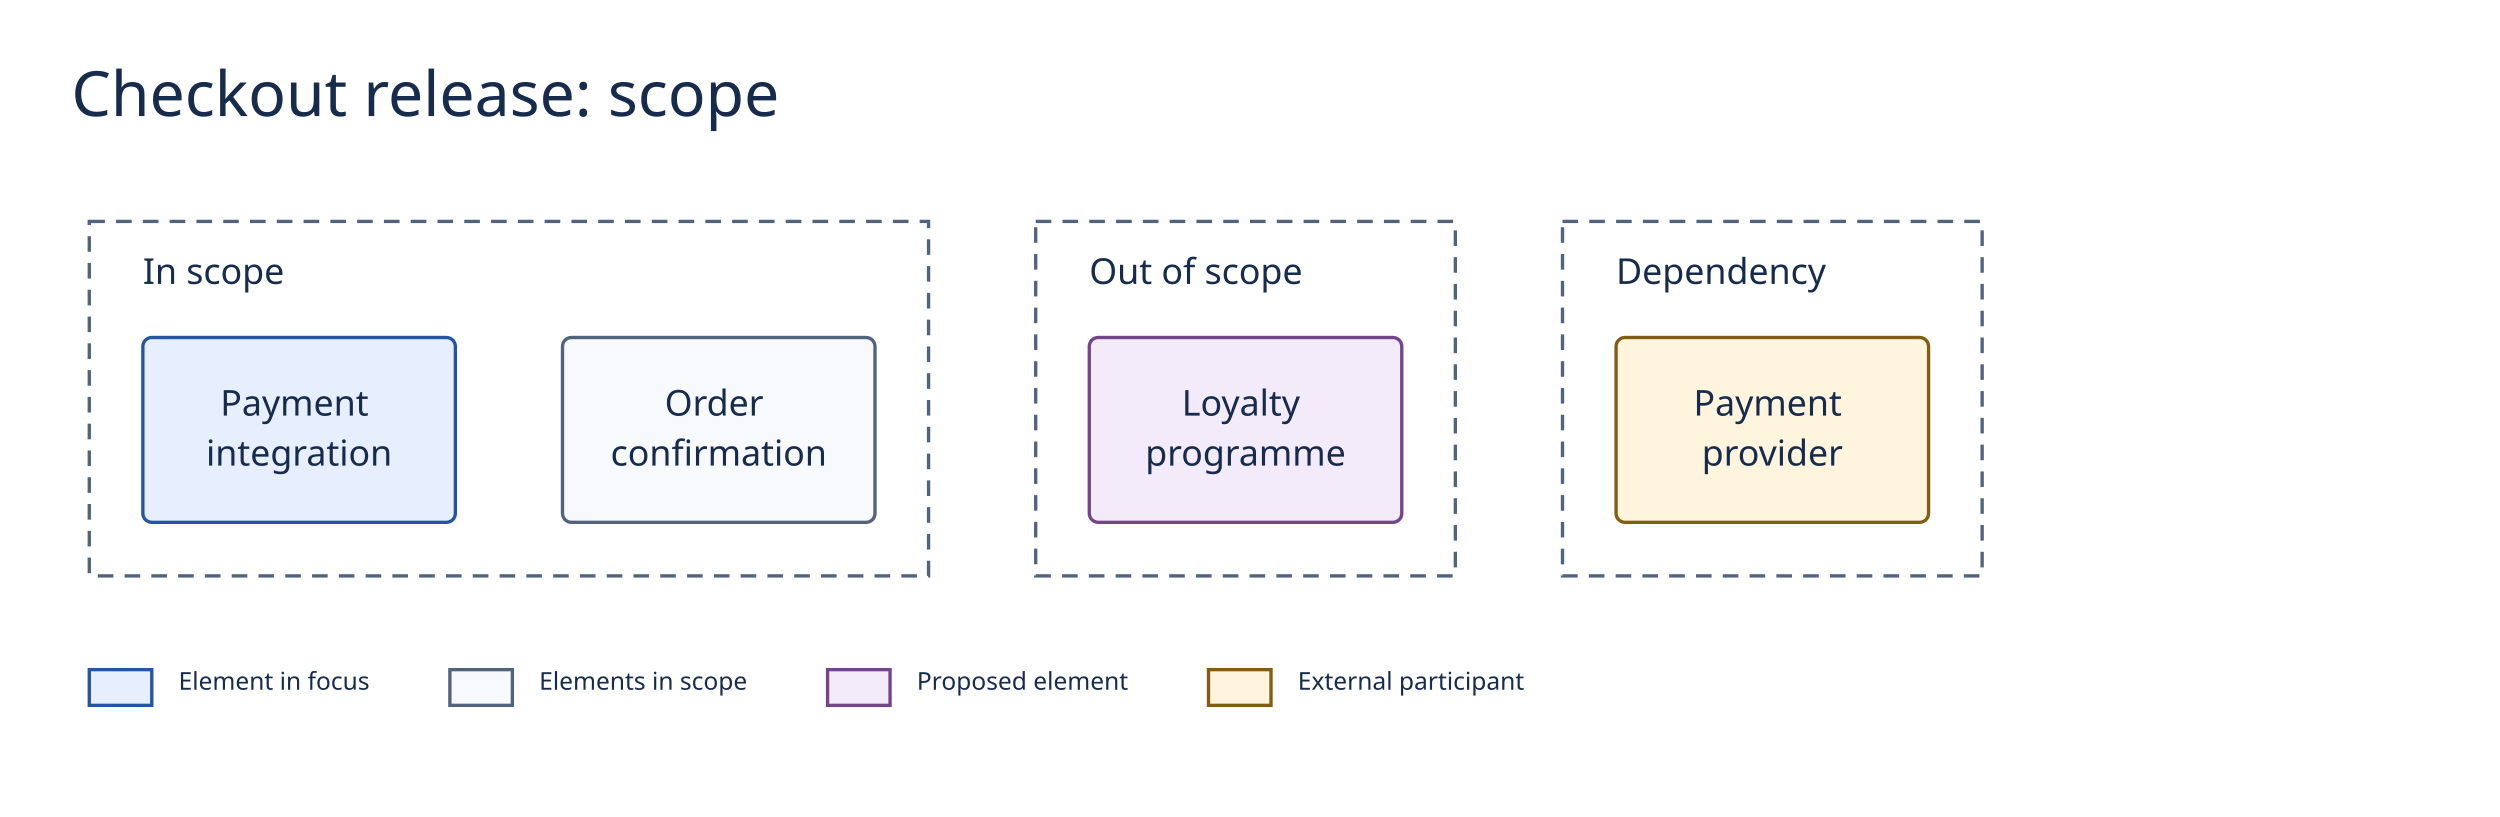
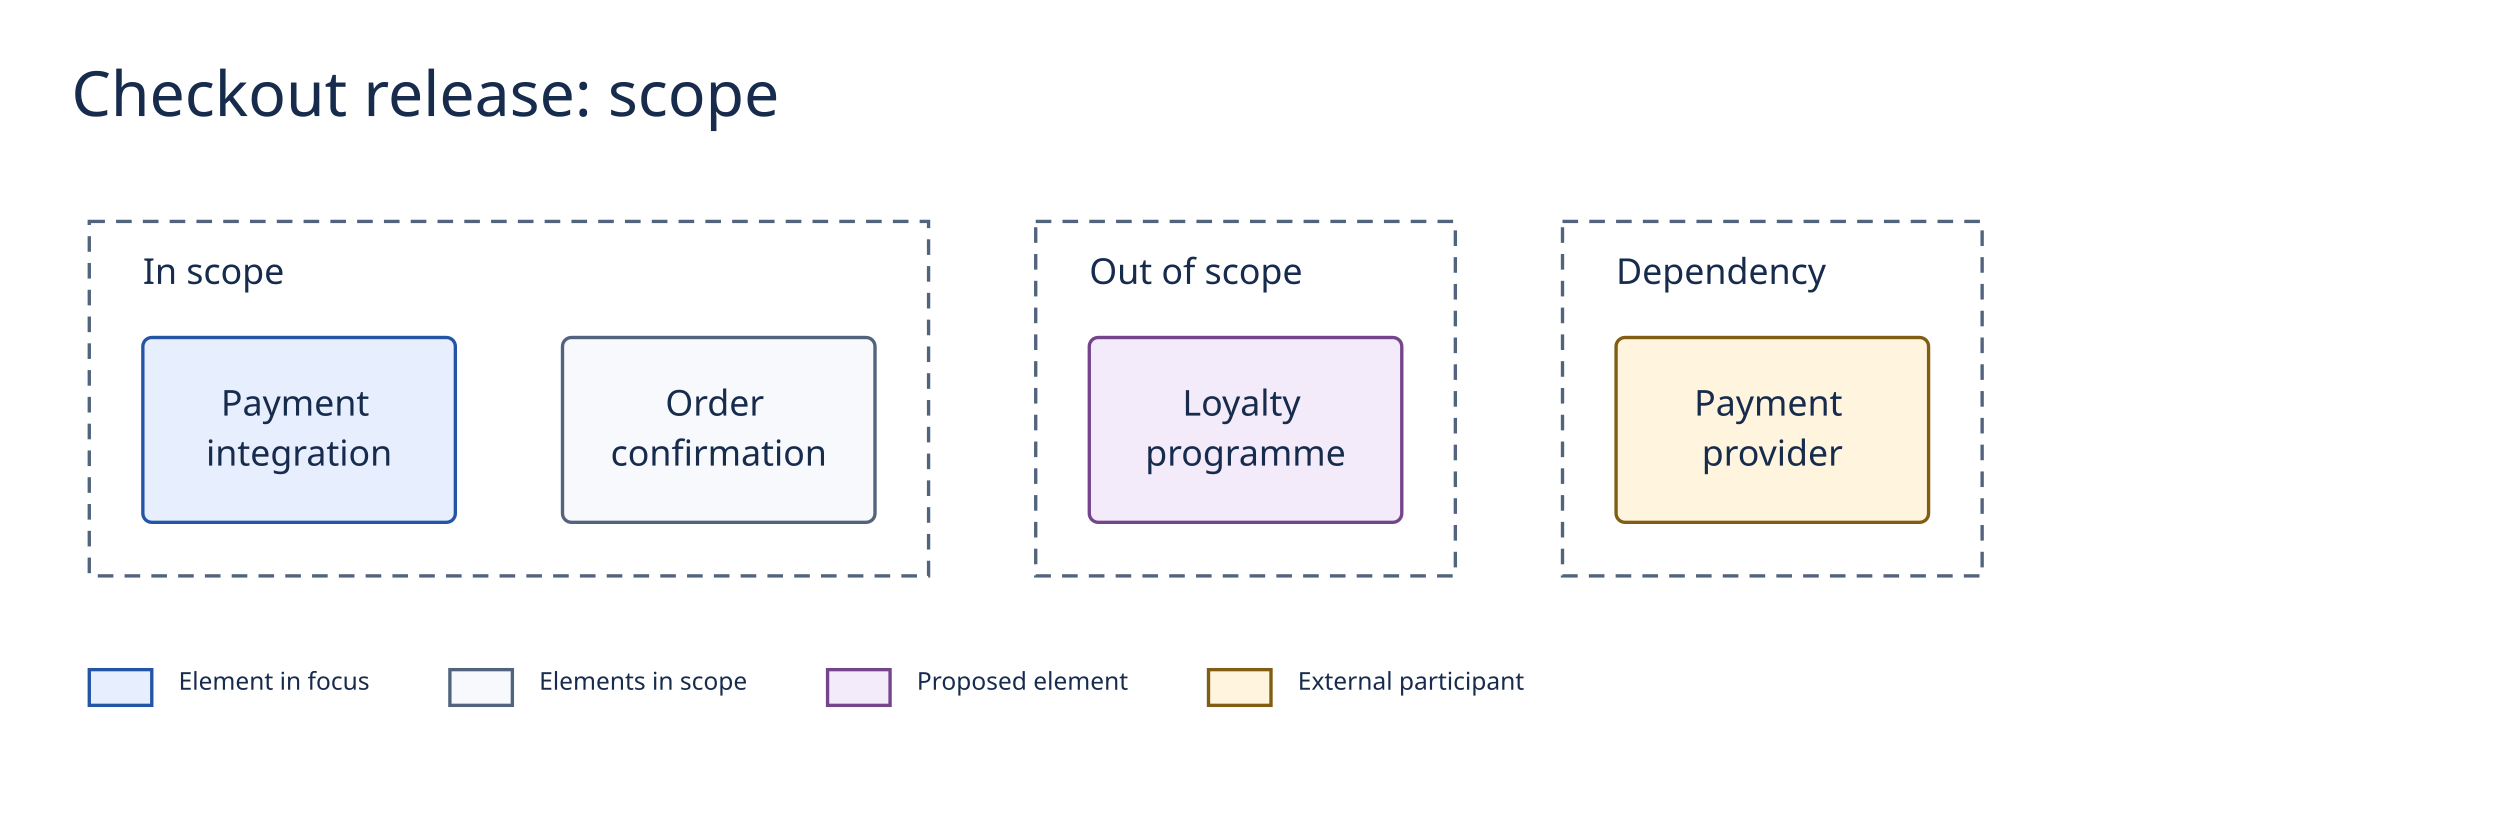
<svg xmlns="http://www.w3.org/2000/svg" viewBox="0 0 1120 366" width="1120" height="366" lang="en" role="img" aria-labelledby="b4-en-document-title b4-en-document-desc" data-archatlas="0.1" data-measured-with="pillow">
  <defs />
  <rect width="1120" height="366" fill="#ffffff" data-role="canvas" />
  <rect id="b4-en-shape-group-g_in" data-id="g_in" data-role="group" data-parent="" data-kind="boundary" fill="#ffffff" stroke="#52647d" stroke-width="1.5" data-box="40 99.2 376 158.8" stroke-dasharray="7 5" x="40" y="99.2" width="376" height="158.8" rx="0" />
  <rect id="b4-en-shape-node-pay" data-id="pay" data-role="node" data-parent="g_in" data-kind="component" fill="#e7efff" stroke="#2455a4" stroke-width="1.5" data-box="64 151.2 140 82.8" x="64" y="151.2" width="140" height="82.8" rx="4" />
  <rect id="b4-en-shape-node-conf" data-id="conf" data-role="node" data-parent="g_in" data-kind="component" fill="#f7f9fc" stroke="#52647d" stroke-width="1.5" data-box="252 151.2 140 82.8" x="252" y="151.2" width="140" height="82.8" rx="4" />
  <rect id="b4-en-shape-group-g_out" data-id="g_out" data-role="group" data-parent="" data-kind="boundary" fill="#ffffff" stroke="#52647d" stroke-width="1.5" data-box="464 99.2 188 158.8" stroke-dasharray="7 5" x="464" y="99.2" width="188" height="158.8" rx="0" />
  <rect id="b4-en-shape-node-loyal" data-id="loyal" data-role="node" data-parent="g_out" data-kind="component" fill="#f3eafa" stroke="#75458b" stroke-width="1.5" data-box="488 151.2 140 82.8" x="488" y="151.2" width="140" height="82.8" rx="4" />
  <rect id="b4-en-shape-group-g_dep" data-id="g_dep" data-role="group" data-parent="" data-kind="boundary" fill="#ffffff" stroke="#52647d" stroke-width="1.5" data-box="700 99.2 188 158.8" stroke-dasharray="7 5" x="700" y="99.2" width="188" height="158.8" rx="0" />
  <rect id="b4-en-shape-node-prov" data-id="prov" data-role="node" data-parent="g_dep" data-kind="external" fill="#fff5df" stroke="#805d12" stroke-width="1.5" data-box="724 151.2 140 82.8" x="724" y="151.2" width="140" height="82.8" rx="4" />
  <rect id="b4-en-shape-legend-swatch-__legend-swatch-0" data-id="__legend-swatch-0" data-role="legend-swatch" data-parent="" data-kind="component" fill="#e7efff" stroke="#2455a4" stroke-width="1.5" data-box="40 300 28 16" x="40" y="300" width="28" height="16" rx="0" />
  <rect id="b4-en-shape-legend-swatch-__legend-swatch-1" data-id="__legend-swatch-1" data-role="legend-swatch" data-parent="" data-kind="component" fill="#f7f9fc" stroke="#52647d" stroke-width="1.5" data-box="201.547 300 28 16" x="201.547" y="300" width="28" height="16" rx="0" />
  <rect id="b4-en-shape-legend-swatch-__legend-swatch-2" data-id="__legend-swatch-2" data-role="legend-swatch" data-parent="" data-kind="component" fill="#f3eafa" stroke="#75458b" stroke-width="1.5" data-box="370.75 300 28 16" x="370.75" y="300" width="28" height="16" rx="0" />
  <rect id="b4-en-shape-legend-swatch-__legend-swatch-3" data-id="__legend-swatch-3" data-role="legend-swatch" data-parent="" data-kind="component" fill="#fff5df" stroke="#805d12" stroke-width="1.5" data-box="541.406 300 28 16" x="541.406" y="300" width="28" height="16" rx="0" />
-   <text id="b4-en-text-title-figure-title" data-id="figure-title" data-role="title" data-owner="" x="32" y="52" font-size="28" font-family="&quot;Noto Sans&quot;, &quot;DejaVu Sans&quot;, &quot;Liberation Sans&quot;, &quot;Noto Sans CJK SC&quot;, sans-serif" text-anchor="start" fill="#172b4d" data-text-box="32 24 317.109 39.2">
+   <text id="b4-en-text-title-figure-title" data-id="figure-title" data-role="title" data-owner="" x="32" y="52" data-source="Checkout release: scope" font-size="28" font-family="&quot;Noto Sans CJK SC&quot;, &quot;Source Han Sans SC&quot;, &quot;PingFang SC&quot;, &quot;Microsoft YaHei&quot;, &quot;WenQuanYi Zen Hei&quot;, &quot;Noto Sans&quot;, &quot;DejaVu Sans&quot;, &quot;Liberation Sans&quot;, sans-serif" text-anchor="start" fill="#172b4d" data-text-box="32 24 317.109 39.2">
    <tspan x="32" y="52">
      <tspan font-family="Noto Sans">Checkout release: scope</tspan>
    </tspan>
  </text>
-   <text id="b4-en-text-group-title-g_in-title" data-id="g_in-title" data-role="group-title" data-owner="g_in" x="64" y="127.2" font-size="16" font-family="&quot;Noto Sans&quot;, &quot;DejaVu Sans&quot;, &quot;Liberation Sans&quot;, &quot;Noto Sans CJK SC&quot;, sans-serif" text-anchor="start" fill="#172b4d" data-text-box="64 111.2 63.375 22.4">
+   <text id="b4-en-text-group-title-g_in-title" data-id="g_in-title" data-role="group-title" data-owner="g_in" x="64" y="127.2" data-source="In scope" font-size="16" font-family="&quot;Noto Sans CJK SC&quot;, &quot;Source Han Sans SC&quot;, &quot;PingFang SC&quot;, &quot;Microsoft YaHei&quot;, &quot;WenQuanYi Zen Hei&quot;, &quot;Noto Sans&quot;, &quot;DejaVu Sans&quot;, &quot;Liberation Sans&quot;, sans-serif" text-anchor="start" fill="#172b4d" data-text-box="64 111.2 63.375 22.4">
    <tspan x="64" y="127.2">
      <tspan font-family="Noto Sans">In scope</tspan>
    </tspan>
  </text>
-   <text id="b4-en-text-name-pay-name" data-id="pay-name" data-role="name" data-owner="pay" x="134" y="186.2" font-size="16" font-family="&quot;Noto Sans&quot;, &quot;DejaVu Sans&quot;, &quot;Liberation Sans&quot;, &quot;Noto Sans CJK SC&quot;, sans-serif" text-anchor="middle" fill="#172b4d" data-text-box="92.289 170.2 83.422 44.8">
+   <text id="b4-en-text-name-pay-name" data-id="pay-name" data-role="name" data-owner="pay" x="134" y="186.2" data-source="Payment integration" font-size="16" font-family="&quot;Noto Sans CJK SC&quot;, &quot;Source Han Sans SC&quot;, &quot;PingFang SC&quot;, &quot;Microsoft YaHei&quot;, &quot;WenQuanYi Zen Hei&quot;, &quot;Noto Sans&quot;, &quot;DejaVu Sans&quot;, &quot;Liberation Sans&quot;, sans-serif" text-anchor="middle" fill="#172b4d" data-text-box="92.289 170.2 83.422 44.8">
    <tspan x="134" y="186.2">
      <tspan font-family="Noto Sans">Payment</tspan>
    </tspan>
    <tspan x="134" y="208.6">
      <tspan font-family="Noto Sans">integration</tspan>
    </tspan>
  </text>
-   <text id="b4-en-text-name-conf-name" data-id="conf-name" data-role="name" data-owner="conf" x="322" y="186.2" font-size="16" font-family="&quot;Noto Sans&quot;, &quot;DejaVu Sans&quot;, &quot;Liberation Sans&quot;, &quot;Noto Sans CJK SC&quot;, sans-serif" text-anchor="middle" fill="#172b4d" data-text-box="273.547 170.2 96.906 44.8">
+   <text id="b4-en-text-name-conf-name" data-id="conf-name" data-role="name" data-owner="conf" x="322" y="186.2" data-source="Order confirmation" font-size="16" font-family="&quot;Noto Sans CJK SC&quot;, &quot;Source Han Sans SC&quot;, &quot;PingFang SC&quot;, &quot;Microsoft YaHei&quot;, &quot;WenQuanYi Zen Hei&quot;, &quot;Noto Sans&quot;, &quot;DejaVu Sans&quot;, &quot;Liberation Sans&quot;, sans-serif" text-anchor="middle" fill="#172b4d" data-text-box="273.547 170.2 96.906 44.8">
    <tspan x="322" y="186.2">
      <tspan font-family="Noto Sans">Order</tspan>
    </tspan>
    <tspan x="322" y="208.6">
      <tspan font-family="Noto Sans">confirmation</tspan>
    </tspan>
  </text>
-   <text id="b4-en-text-group-title-g_out-title" data-id="g_out-title" data-role="group-title" data-owner="g_out" x="488" y="127.2" font-size="16" font-family="&quot;Noto Sans&quot;, &quot;DejaVu Sans&quot;, &quot;Liberation Sans&quot;, &quot;Noto Sans CJK SC&quot;, sans-serif" text-anchor="start" fill="#172b4d" data-text-box="488 111.2 95.578 22.4">
+   <text id="b4-en-text-group-title-g_out-title" data-id="g_out-title" data-role="group-title" data-owner="g_out" x="488" y="127.2" data-source="Out of scope" font-size="16" font-family="&quot;Noto Sans CJK SC&quot;, &quot;Source Han Sans SC&quot;, &quot;PingFang SC&quot;, &quot;Microsoft YaHei&quot;, &quot;WenQuanYi Zen Hei&quot;, &quot;Noto Sans&quot;, &quot;DejaVu Sans&quot;, &quot;Liberation Sans&quot;, sans-serif" text-anchor="start" fill="#172b4d" data-text-box="488 111.2 95.578 22.4">
    <tspan x="488" y="127.2">
      <tspan font-family="Noto Sans">Out of scope</tspan>
    </tspan>
  </text>
-   <text id="b4-en-text-name-loyal-name" data-id="loyal-name" data-role="name" data-owner="loyal" x="558" y="186.2" font-size="16" font-family="&quot;Noto Sans&quot;, &quot;DejaVu Sans&quot;, &quot;Liberation Sans&quot;, &quot;Noto Sans CJK SC&quot;, sans-serif" text-anchor="middle" fill="#172b4d" data-text-box="513.062 170.2 89.875 44.8">
+   <text id="b4-en-text-name-loyal-name" data-id="loyal-name" data-role="name" data-owner="loyal" x="558" y="186.2" data-source="Loyalty programme" font-size="16" font-family="&quot;Noto Sans CJK SC&quot;, &quot;Source Han Sans SC&quot;, &quot;PingFang SC&quot;, &quot;Microsoft YaHei&quot;, &quot;WenQuanYi Zen Hei&quot;, &quot;Noto Sans&quot;, &quot;DejaVu Sans&quot;, &quot;Liberation Sans&quot;, sans-serif" text-anchor="middle" fill="#172b4d" data-text-box="513.062 170.2 89.875 44.8">
    <tspan x="558" y="186.2">
      <tspan font-family="Noto Sans">Loyalty</tspan>
    </tspan>
    <tspan x="558" y="208.6">
      <tspan font-family="Noto Sans">programme</tspan>
    </tspan>
  </text>
-   <text id="b4-en-text-group-title-g_dep-title" data-id="g_dep-title" data-role="group-title" data-owner="g_dep" x="724" y="127.2" font-size="16" font-family="&quot;Noto Sans&quot;, &quot;DejaVu Sans&quot;, &quot;Liberation Sans&quot;, &quot;Noto Sans CJK SC&quot;, sans-serif" text-anchor="start" fill="#172b4d" data-text-box="724 111.2 94.094 22.4">
+   <text id="b4-en-text-group-title-g_dep-title" data-id="g_dep-title" data-role="group-title" data-owner="g_dep" x="724" y="127.2" data-source="Dependency" font-size="16" font-family="&quot;Noto Sans CJK SC&quot;, &quot;Source Han Sans SC&quot;, &quot;PingFang SC&quot;, &quot;Microsoft YaHei&quot;, &quot;WenQuanYi Zen Hei&quot;, &quot;Noto Sans&quot;, &quot;DejaVu Sans&quot;, &quot;Liberation Sans&quot;, sans-serif" text-anchor="start" fill="#172b4d" data-text-box="724 111.2 94.094 22.4">
    <tspan x="724" y="127.2">
      <tspan font-family="Noto Sans">Dependency</tspan>
    </tspan>
  </text>
-   <text id="b4-en-text-name-prov-name" data-id="prov-name" data-role="name" data-owner="prov" x="794" y="186.2" font-size="16" font-family="&quot;Noto Sans&quot;, &quot;DejaVu Sans&quot;, &quot;Liberation Sans&quot;, &quot;Noto Sans CJK SC&quot;, sans-serif" text-anchor="middle" fill="#172b4d" data-text-box="760.766 170.2 66.469 44.8">
+   <text id="b4-en-text-name-prov-name" data-id="prov-name" data-role="name" data-owner="prov" x="794" y="186.2" data-source="Payment provider" font-size="16" font-family="&quot;Noto Sans CJK SC&quot;, &quot;Source Han Sans SC&quot;, &quot;PingFang SC&quot;, &quot;Microsoft YaHei&quot;, &quot;WenQuanYi Zen Hei&quot;, &quot;Noto Sans&quot;, &quot;DejaVu Sans&quot;, &quot;Liberation Sans&quot;, sans-serif" text-anchor="middle" fill="#172b4d" data-text-box="760.766 170.2 66.469 44.8">
    <tspan x="794" y="186.2">
      <tspan font-family="Noto Sans">Payment</tspan>
    </tspan>
    <tspan x="794" y="208.6">
      <tspan font-family="Noto Sans">provider</tspan>
    </tspan>
  </text>
-   <text id="b4-en-text-legend-legend-0" data-id="legend-0" data-role="legend" data-owner="" x="80" y="309" font-size="11" font-family="&quot;Noto Sans&quot;, &quot;DejaVu Sans&quot;, &quot;Liberation Sans&quot;, &quot;Noto Sans CJK SC&quot;, sans-serif" text-anchor="start" fill="#172b4d" data-text-box="80 298 85.547 15.4">
+   <text id="b4-en-text-legend-legend-0" data-id="legend-0" data-role="legend" data-owner="" x="80" y="309" data-source="Element in focus" font-size="11" font-family="&quot;Noto Sans CJK SC&quot;, &quot;Source Han Sans SC&quot;, &quot;PingFang SC&quot;, &quot;Microsoft YaHei&quot;, &quot;WenQuanYi Zen Hei&quot;, &quot;Noto Sans&quot;, &quot;DejaVu Sans&quot;, &quot;Liberation Sans&quot;, sans-serif" text-anchor="start" fill="#172b4d" data-text-box="80 298 85.547 15.4">
    <tspan x="80" y="309">
      <tspan font-family="Noto Sans">Element in focus</tspan>
    </tspan>
  </text>
-   <text id="b4-en-text-legend-legend-1" data-id="legend-1" data-role="legend" data-owner="" x="241.547" y="309" font-size="11" font-family="&quot;Noto Sans&quot;, &quot;DejaVu Sans&quot;, &quot;Liberation Sans&quot;, &quot;Noto Sans CJK SC&quot;, sans-serif" text-anchor="start" fill="#172b4d" data-text-box="241.547 298 93.203 15.4">
+   <text id="b4-en-text-legend-legend-1" data-id="legend-1" data-role="legend" data-owner="" x="241.547" y="309" data-source="Elements in scope" font-size="11" font-family="&quot;Noto Sans CJK SC&quot;, &quot;Source Han Sans SC&quot;, &quot;PingFang SC&quot;, &quot;Microsoft YaHei&quot;, &quot;WenQuanYi Zen Hei&quot;, &quot;Noto Sans&quot;, &quot;DejaVu Sans&quot;, &quot;Liberation Sans&quot;, sans-serif" text-anchor="start" fill="#172b4d" data-text-box="241.547 298 93.203 15.4">
    <tspan x="241.547" y="309">
      <tspan font-family="Noto Sans">Elements in scope</tspan>
    </tspan>
  </text>
-   <text id="b4-en-text-legend-legend-2" data-id="legend-2" data-role="legend" data-owner="" x="410.75" y="309" font-size="11" font-family="&quot;Noto Sans&quot;, &quot;DejaVu Sans&quot;, &quot;Liberation Sans&quot;, &quot;Noto Sans CJK SC&quot;, sans-serif" text-anchor="start" fill="#172b4d" data-text-box="410.75 298 94.656 15.4">
+   <text id="b4-en-text-legend-legend-2" data-id="legend-2" data-role="legend" data-owner="" x="410.75" y="309" data-source="Proposed element" font-size="11" font-family="&quot;Noto Sans CJK SC&quot;, &quot;Source Han Sans SC&quot;, &quot;PingFang SC&quot;, &quot;Microsoft YaHei&quot;, &quot;WenQuanYi Zen Hei&quot;, &quot;Noto Sans&quot;, &quot;DejaVu Sans&quot;, &quot;Liberation Sans&quot;, sans-serif" text-anchor="start" fill="#172b4d" data-text-box="410.75 298 94.656 15.4">
    <tspan x="410.75" y="309">
      <tspan font-family="Noto Sans">Proposed element</tspan>
    </tspan>
  </text>
-   <text id="b4-en-text-legend-legend-3" data-id="legend-3" data-role="legend" data-owner="" x="581.406" y="309" font-size="11" font-family="&quot;Noto Sans&quot;, &quot;DejaVu Sans&quot;, &quot;Liberation Sans&quot;, &quot;Noto Sans CJK SC&quot;, sans-serif" text-anchor="start" fill="#172b4d" data-text-box="581.406 298 101.438 15.4">
+   <text id="b4-en-text-legend-legend-3" data-id="legend-3" data-role="legend" data-owner="" x="581.406" y="309" data-source="External participant" font-size="11" font-family="&quot;Noto Sans CJK SC&quot;, &quot;Source Han Sans SC&quot;, &quot;PingFang SC&quot;, &quot;Microsoft YaHei&quot;, &quot;WenQuanYi Zen Hei&quot;, &quot;Noto Sans&quot;, &quot;DejaVu Sans&quot;, &quot;Liberation Sans&quot;, sans-serif" text-anchor="start" fill="#172b4d" data-text-box="581.406 298 101.438 15.4">
    <tspan x="581.406" y="309">
      <tspan font-family="Noto Sans">External participant</tspan>
    </tspan>
  </text>
</svg>
